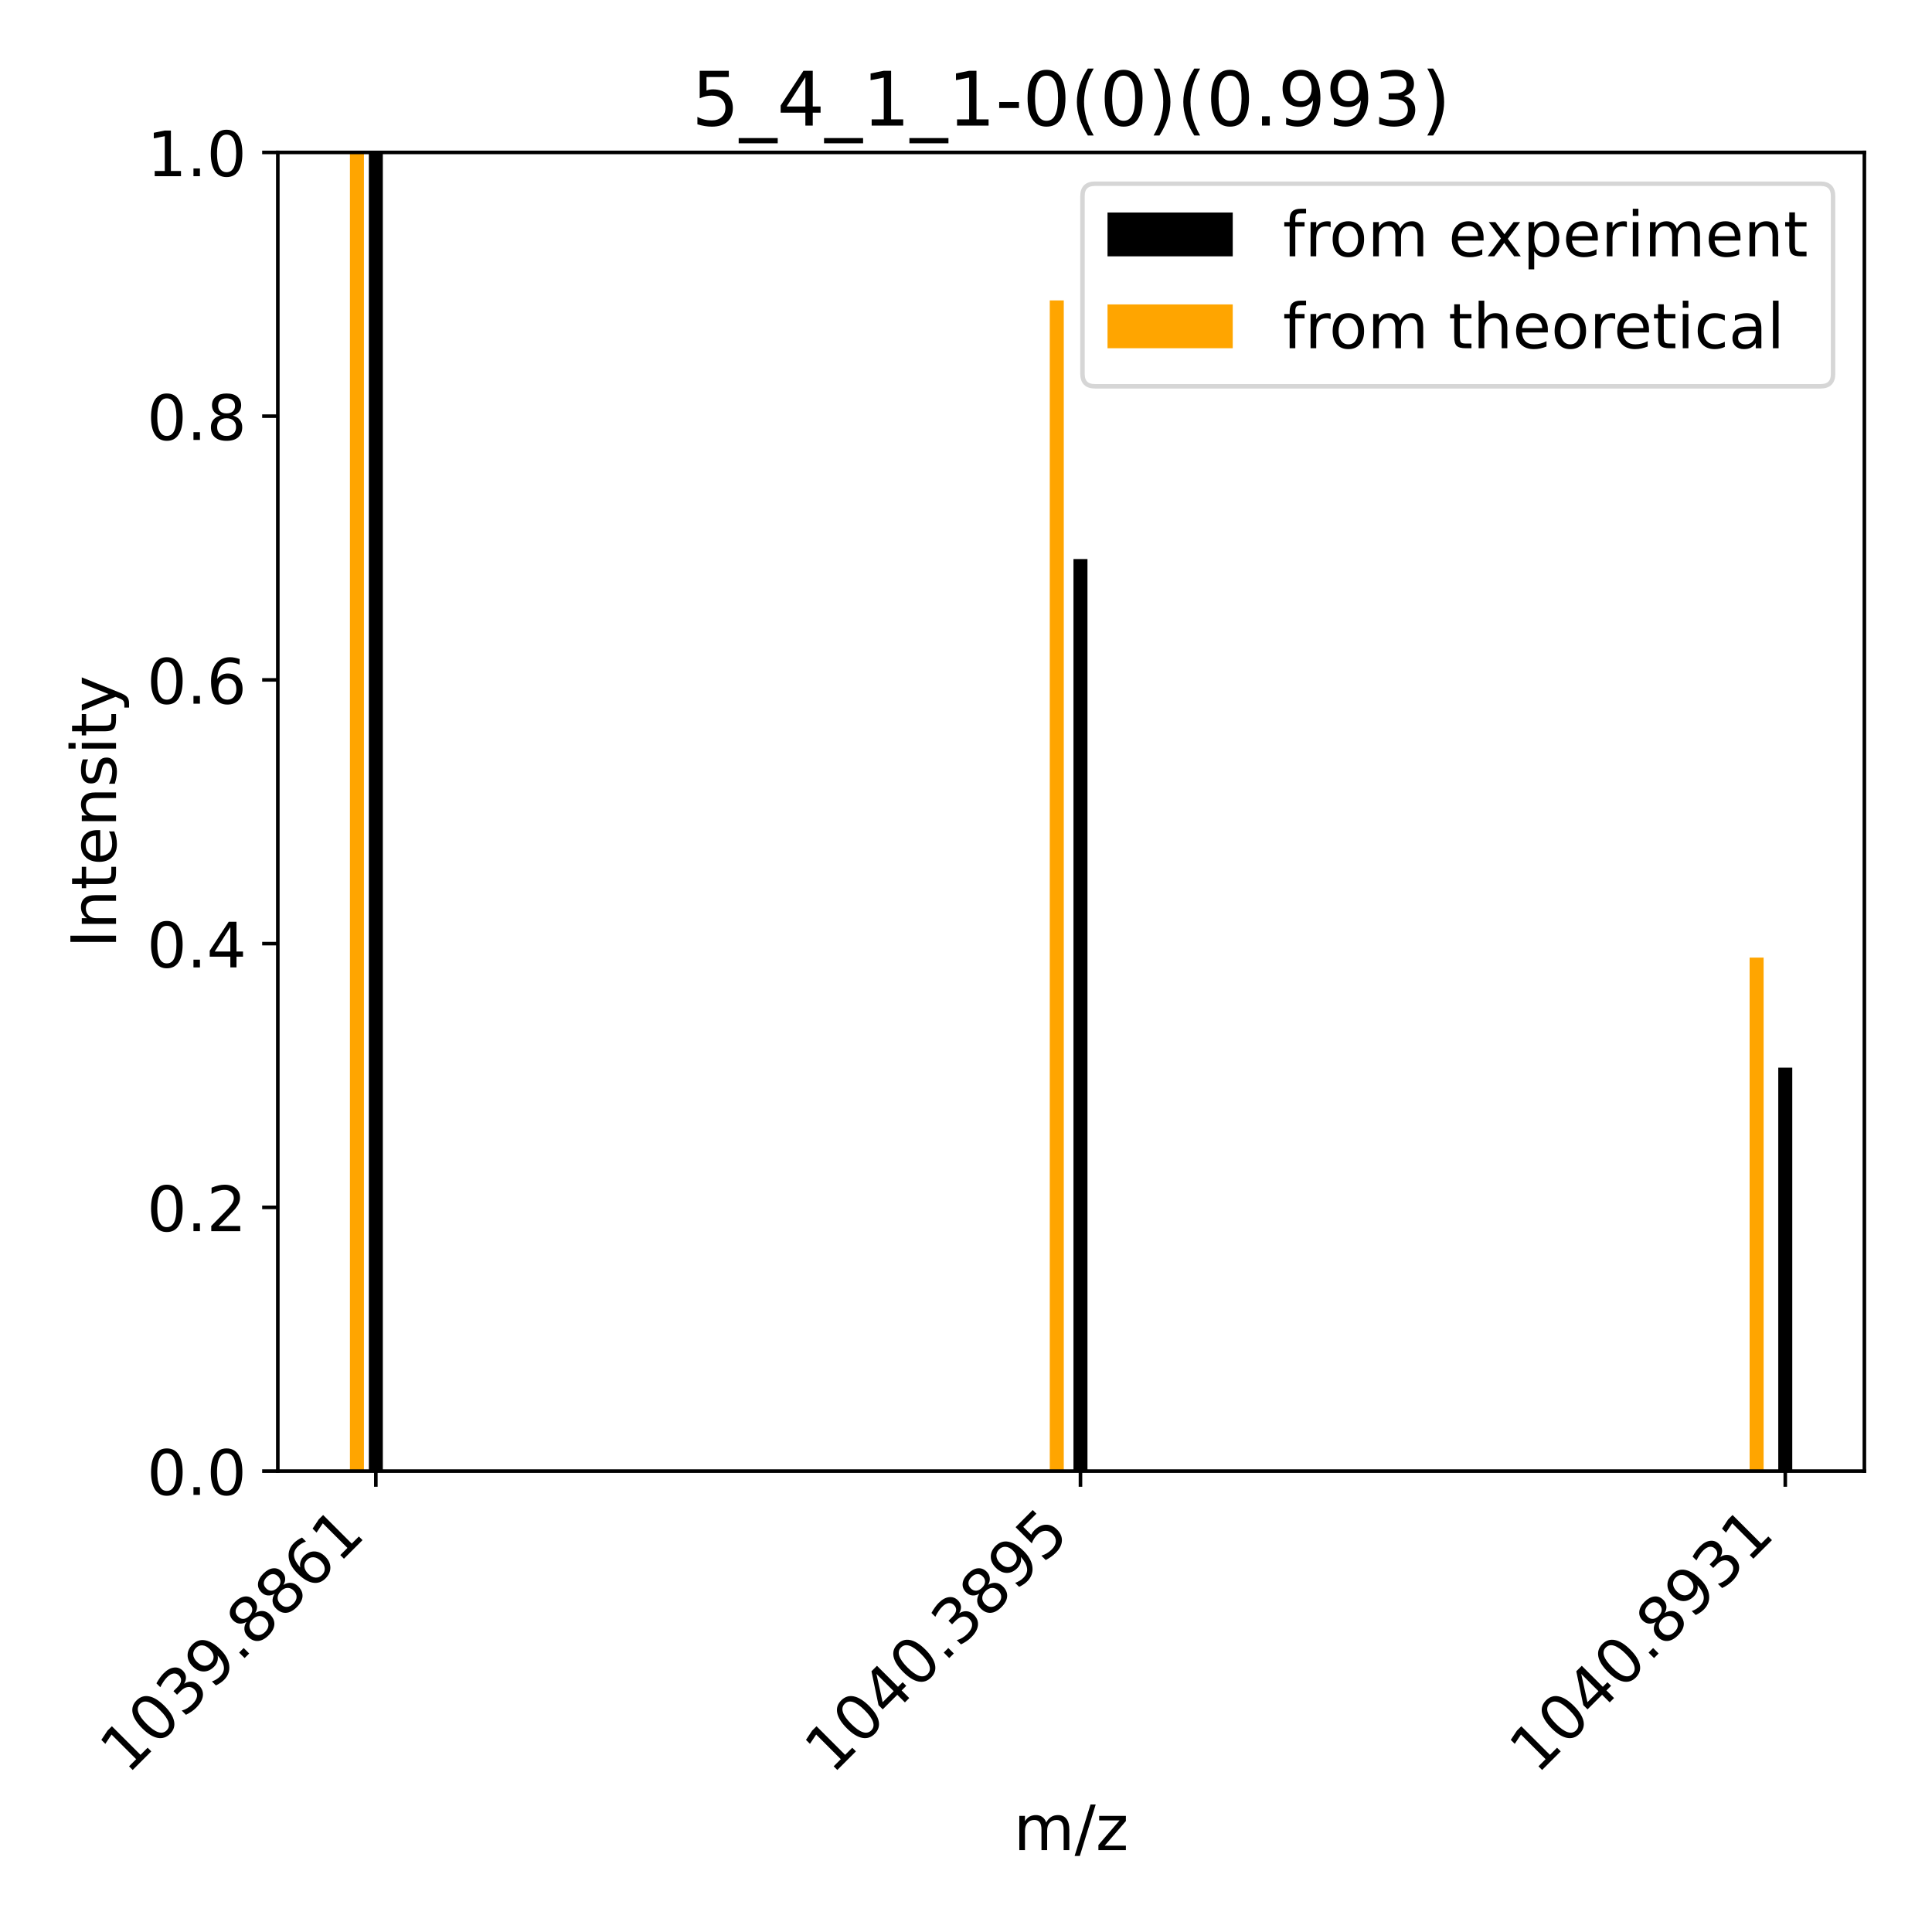
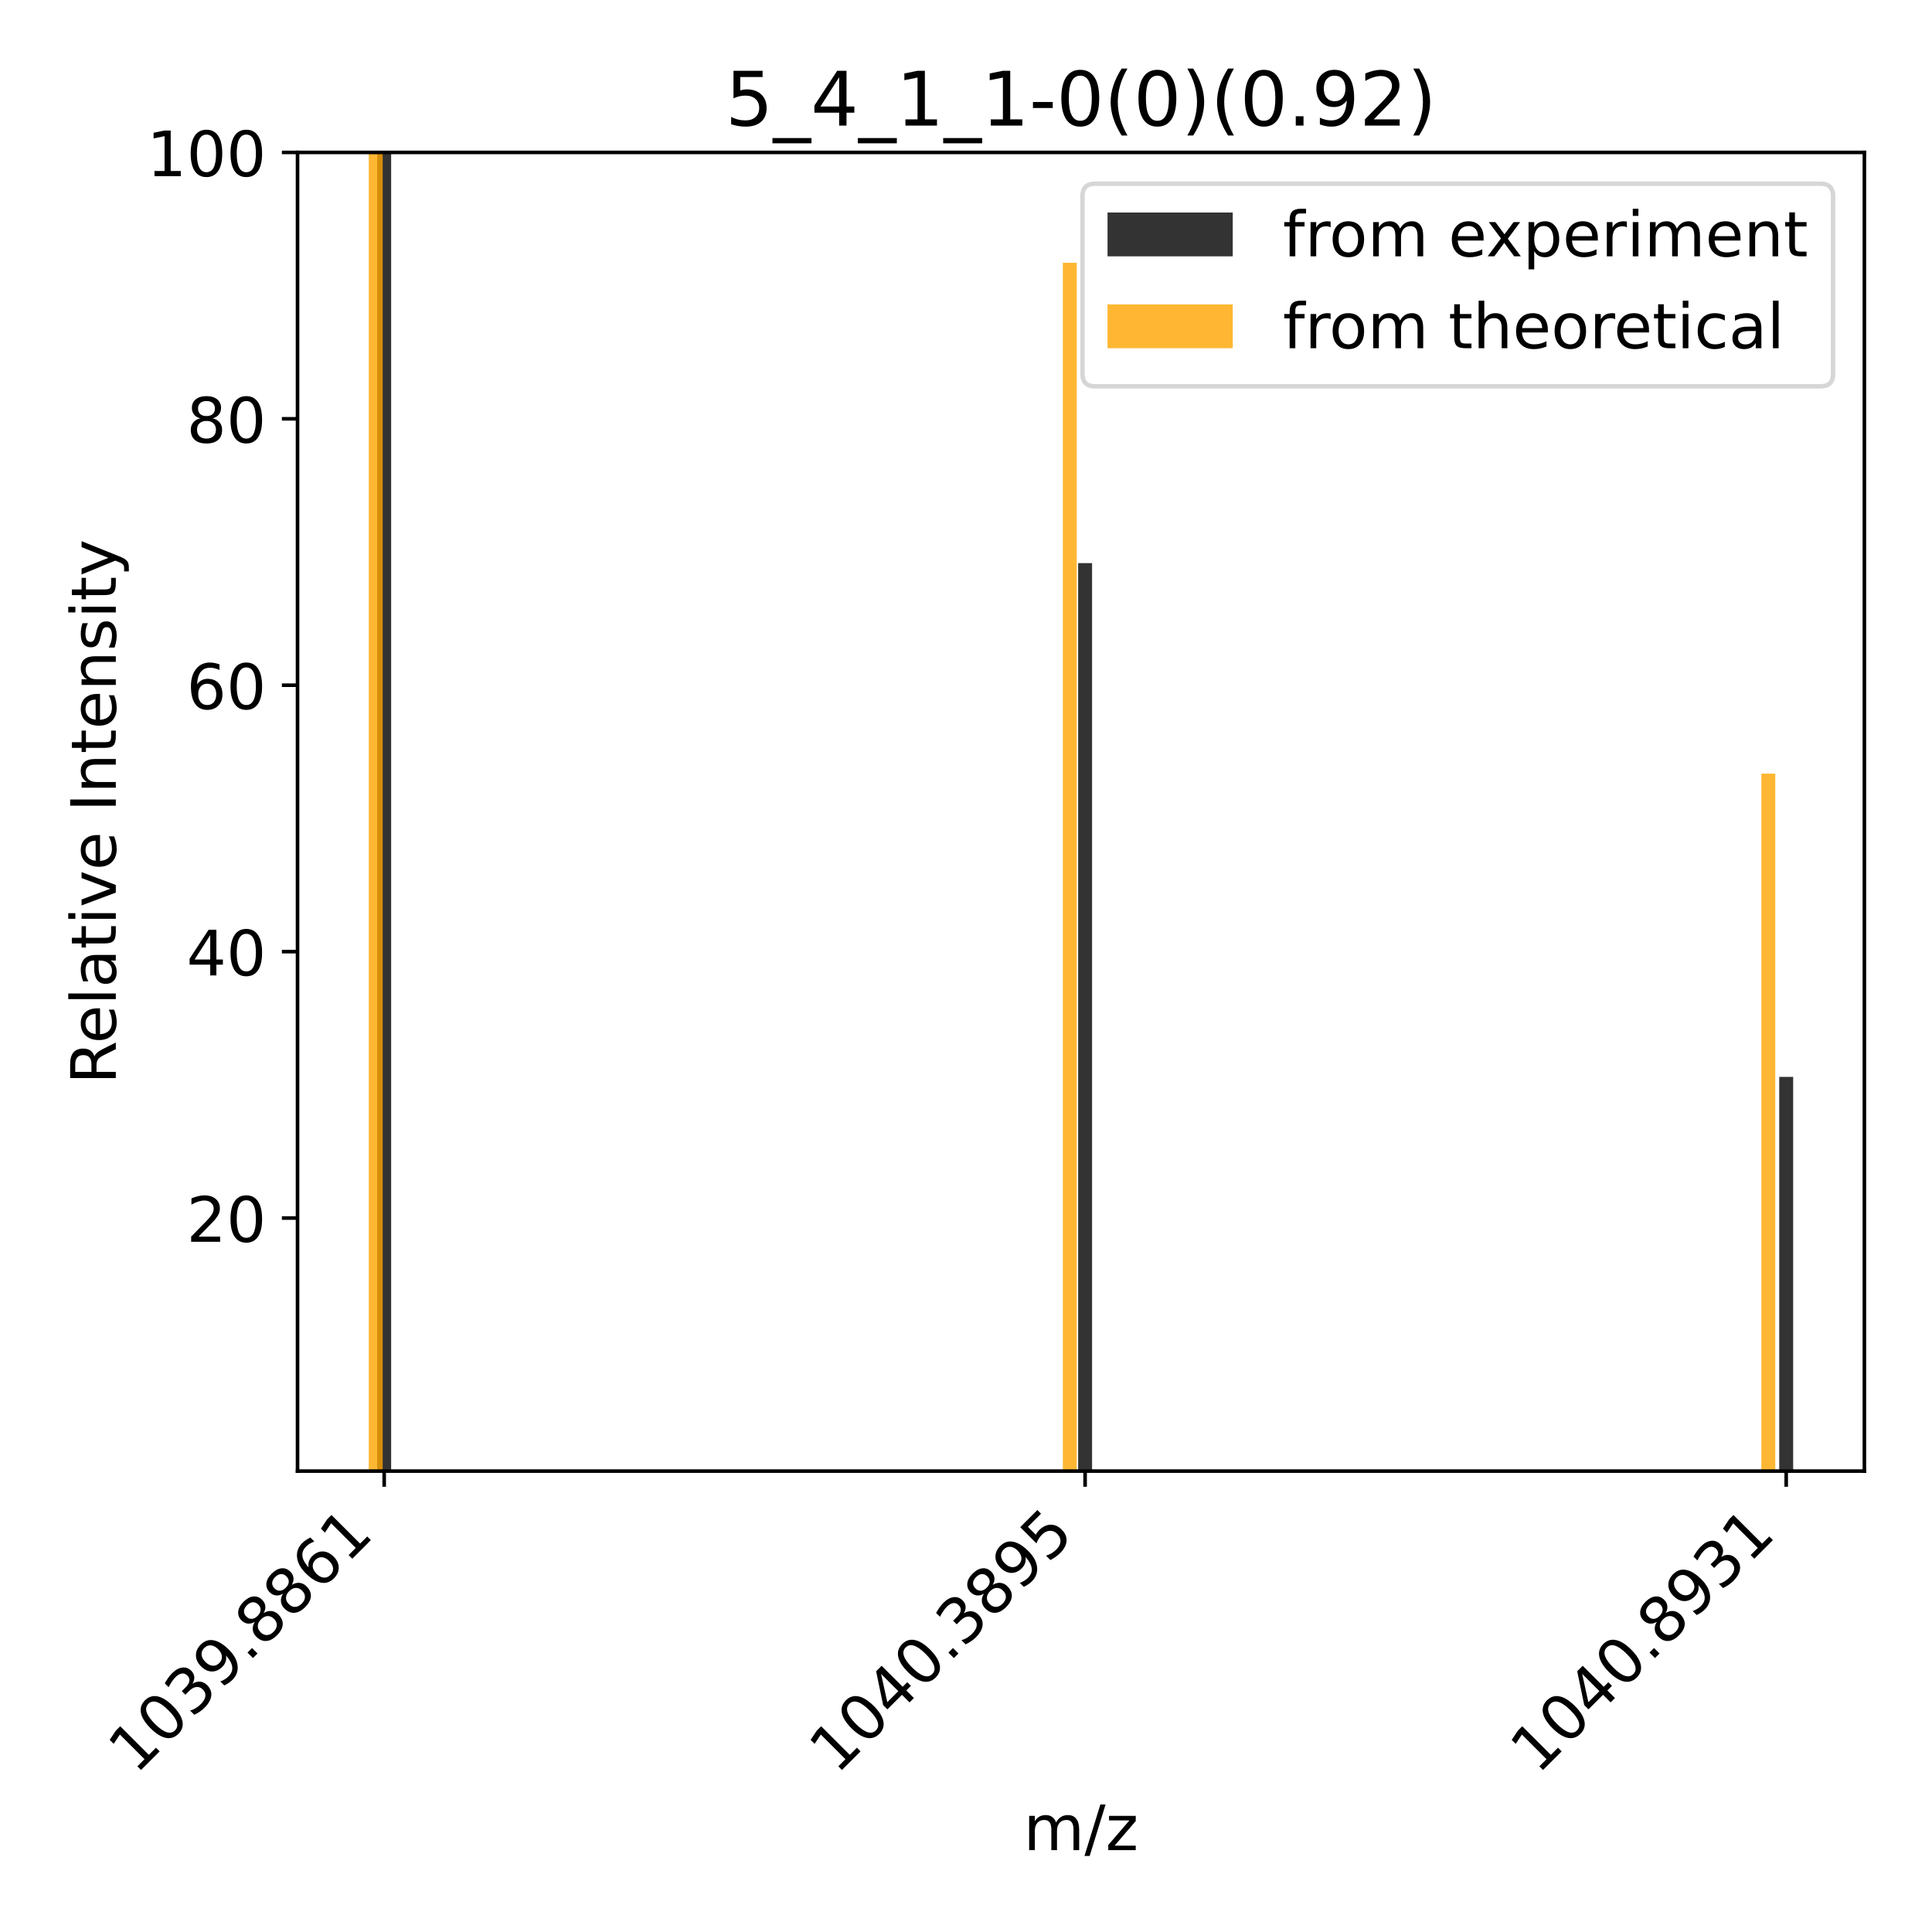
<svg xmlns="http://www.w3.org/2000/svg" xmlns:xlink="http://www.w3.org/1999/xlink" width="432pt" height="432pt" viewBox="0 0 432 432" version="1.1">
  <defs>
    <style type="text/css">*{stroke-linejoin: round; stroke-linecap: butt}</style>
  </defs>
  <g id="figure_1">
    <g id="patch_1">
      <path d="M 0 432  L 432 432  L 432 0  L 0 0  z " style="fill: #ffffff" />
    </g>
    <g id="axes_1">
      <g id="patch_2">
-         <path d="M 62.12 328.942  L 416.88 328.942  L 416.88 34.08  L 62.12 34.08  z " style="fill: #ffffff" />
+         <path d="M 66.53 328.942  L 416.88 328.942  L 416.88 34.08  L 66.53 34.08  z " style="fill: #ffffff" />
      </g>
      <g id="patch_3">
-         <path d="M 82.473 328.942  L 85.603 328.942  L 85.603 34.08  L 82.473 34.08  z " clip-path="url(#p818f9190fb)" />
+         <path d="M 84.349 331.921  L 87.462 331.921  L 87.462 34.08  L 84.349 34.08  z " clip-path="url(#p8b4044018a)" style="opacity: 0.8" />
      </g>
      <g id="patch_4">
-         <path d="M 240.03 328.942  L 243.16 328.942  L 243.16 124.998  L 240.03 124.998  z " clip-path="url(#p818f9190fb)" />
+         <path d="M 241.076 331.921  L 244.19 331.921  L 244.19 125.916  L 241.076 125.916  z " clip-path="url(#p8b4044018a)" style="opacity: 0.8" />
      </g>
      <g id="patch_5">
-         <path d="M 397.625 328.942  L 400.755 328.942  L 400.755 238.73  L 397.625 238.73  z " clip-path="url(#p818f9190fb)" />
+         <path d="M 397.842 331.921  L 400.955 331.921  L 400.955 240.797  L 397.842 240.797  z " clip-path="url(#p8b4044018a)" style="opacity: 0.8" />
      </g>
      <g id="patch_6">
-         <path d="M 78.245 328.942  L 81.375 328.942  L 81.375 34.08  L 78.245 34.08  z " clip-path="url(#p818f9190fb)" style="fill: #ffa500" />
+         <path d="M 82.455 331.921  L 85.568 331.921  L 85.568 34.08  L 82.455 34.08  z " clip-path="url(#p8b4044018a)" style="fill: #ffa500; opacity: 0.8" />
      </g>
      <g id="patch_7">
-         <path d="M 234.732 328.942  L 237.862 328.942  L 237.862 67.179  L 234.732 67.179  z " clip-path="url(#p818f9190fb)" style="fill: #ffa500" />
+         <path d="M 237.657 331.921  L 240.77 331.921  L 240.77 58.759  L 237.657 58.759  z " clip-path="url(#p8b4044018a)" style="fill: #ffa500; opacity: 0.8" />
      </g>
      <g id="patch_8">
-         <path d="M 391.219 328.942  L 394.349 328.942  L 394.349 214.125  L 391.219 214.125  z " clip-path="url(#p818f9190fb)" style="fill: #ffa500" />
+         <path d="M 393.842 331.921  L 396.956 331.921  L 396.956 172.993  L 393.842 172.993  z " clip-path="url(#p8b4044018a)" style="fill: #ffa500; opacity: 0.8" />
      </g>
      <g id="matplotlib.axis_1">
        <g id="xtick_1">
          <g id="line2d_1">
            <defs>
-               <path id="mb463fb2601" d="M 0 0  L 0 3.5  " style="stroke: #000000; stroke-width: 0.8" />
-             </defs>
-             <g>
-               <use xlink:href="#mb463fb2601" x="84.038" y="328.942" style="stroke: #000000; stroke-width: 0.8" />
+               <path id="m20789297e6" d="M 0 0  L 0 3.5  " style="stroke: #000000; stroke-width: 0.8" />
+             </defs>
+             <g>
+               <use xlink:href="#m20789297e6" x="85.906" y="328.942" style="stroke: #000000; stroke-width: 0.8" />
            </g>
          </g>
          <g id="text_1">
-             <g transform="translate(28.4447 396.9989) rotate(-45) scale(0.14 -0.14)">
+             <g transform="translate(30.31214 396.9989) rotate(-45) scale(0.14 -0.14)">
              <defs>
                <path id="DejaVuSans-31" d="M 794 531  L 1825 531  L 1825 4091  L 703 3866  L 703 4441  L 1819 4666  L 2450 4666  L 2450 531  L 3481 531  L 3481 0  L 794 0  L 794 531  z " transform="scale(0.015625)" />
                <path id="DejaVuSans-30" d="M 2034 4250  Q 1547 4250 1301 3770  Q 1056 3291 1056 2328  Q 1056 1369 1301 889  Q 1547 409 2034 409  Q 2525 409 2770 889  Q 3016 1369 3016 2328  Q 3016 3291 2770 3770  Q 2525 4250 2034 4250  z M 2034 4750  Q 2819 4750 3233 4129  Q 3647 3509 3647 2328  Q 3647 1150 3233 529  Q 2819 -91 2034 -91  Q 1250 -91 836 529  Q 422 1150 422 2328  Q 422 3509 836 4129  Q 1250 4750 2034 4750  z " transform="scale(0.015625)" />
                <path id="DejaVuSans-33" d="M 2597 2516  Q 3050 2419 3304 2112  Q 3559 1806 3559 1356  Q 3559 666 3084 287  Q 2609 -91 1734 -91  Q 1441 -91 1130 -33  Q 819 25 488 141  L 488 750  Q 750 597 1062 519  Q 1375 441 1716 441  Q 2309 441 2620 675  Q 2931 909 2931 1356  Q 2931 1769 2642 2001  Q 2353 2234 1838 2234  L 1294 2234  L 1294 2753  L 1863 2753  Q 2328 2753 2575 2939  Q 2822 3125 2822 3475  Q 2822 3834 2567 4026  Q 2313 4219 1838 4219  Q 1578 4219 1281 4162  Q 984 4106 628 3988  L 628 4550  Q 988 4650 1302 4700  Q 1616 4750 1894 4750  Q 2613 4750 3031 4423  Q 3450 4097 3450 3541  Q 3450 3153 3228 2886  Q 3006 2619 2597 2516  z " transform="scale(0.015625)" />
                <path id="DejaVuSans-39" d="M 703 97  L 703 672  Q 941 559 1184 500  Q 1428 441 1663 441  Q 2288 441 2617 861  Q 2947 1281 2994 2138  Q 2813 1869 2534 1725  Q 2256 1581 1919 1581  Q 1219 1581 811 2004  Q 403 2428 403 3163  Q 403 3881 828 4315  Q 1253 4750 1959 4750  Q 2769 4750 3195 4129  Q 3622 3509 3622 2328  Q 3622 1225 3098 567  Q 2575 -91 1691 -91  Q 1453 -91 1209 -44  Q 966 3 703 97  z M 1959 2075  Q 2384 2075 2632 2365  Q 2881 2656 2881 3163  Q 2881 3666 2632 3958  Q 2384 4250 1959 4250  Q 1534 4250 1286 3958  Q 1038 3666 1038 3163  Q 1038 2656 1286 2365  Q 1534 2075 1959 2075  z " transform="scale(0.015625)" />
                <path id="DejaVuSans-2e" d="M 684 794  L 1344 794  L 1344 0  L 684 0  L 684 794  z " transform="scale(0.015625)" />
                <path id="DejaVuSans-38" d="M 2034 2216  Q 1584 2216 1326 1975  Q 1069 1734 1069 1313  Q 1069 891 1326 650  Q 1584 409 2034 409  Q 2484 409 2743 651  Q 3003 894 3003 1313  Q 3003 1734 2745 1975  Q 2488 2216 2034 2216  z M 1403 2484  Q 997 2584 770 2862  Q 544 3141 544 3541  Q 544 4100 942 4425  Q 1341 4750 2034 4750  Q 2731 4750 3128 4425  Q 3525 4100 3525 3541  Q 3525 3141 3298 2862  Q 3072 2584 2669 2484  Q 3125 2378 3379 2068  Q 3634 1759 3634 1313  Q 3634 634 3220 271  Q 2806 -91 2034 -91  Q 1263 -91 848 271  Q 434 634 434 1313  Q 434 1759 690 2068  Q 947 2378 1403 2484  z M 1172 3481  Q 1172 3119 1398 2916  Q 1625 2713 2034 2713  Q 2441 2713 2670 2916  Q 2900 3119 2900 3481  Q 2900 3844 2670 4047  Q 2441 4250 2034 4250  Q 1625 4250 1398 4047  Q 1172 3844 1172 3481  z " transform="scale(0.015625)" />
                <path id="DejaVuSans-36" d="M 2113 2584  Q 1688 2584 1439 2293  Q 1191 2003 1191 1497  Q 1191 994 1439 701  Q 1688 409 2113 409  Q 2538 409 2786 701  Q 3034 994 3034 1497  Q 3034 2003 2786 2293  Q 2538 2584 2113 2584  z M 3366 4563  L 3366 3988  Q 3128 4100 2886 4159  Q 2644 4219 2406 4219  Q 1781 4219 1451 3797  Q 1122 3375 1075 2522  Q 1259 2794 1537 2939  Q 1816 3084 2150 3084  Q 2853 3084 3261 2657  Q 3669 2231 3669 1497  Q 3669 778 3244 343  Q 2819 -91 2113 -91  Q 1303 -91 875 529  Q 447 1150 447 2328  Q 447 3434 972 4092  Q 1497 4750 2381 4750  Q 2619 4750 2861 4703  Q 3103 4656 3366 4563  z " transform="scale(0.015625)" />
              </defs>
              <use xlink:href="#DejaVuSans-31" />
              <use xlink:href="#DejaVuSans-30" x="63.623" />
              <use xlink:href="#DejaVuSans-33" x="127.246" />
              <use xlink:href="#DejaVuSans-39" x="190.869" />
              <use xlink:href="#DejaVuSans-2e" x="254.492" />
              <use xlink:href="#DejaVuSans-38" x="286.279" />
              <use xlink:href="#DejaVuSans-38" x="349.902" />
              <use xlink:href="#DejaVuSans-36" x="413.525" />
              <use xlink:href="#DejaVuSans-31" x="477.148" />
            </g>
          </g>
        </g>
        <g id="xtick_2">
          <g id="line2d_2">
            <g>
-               <use xlink:href="#mb463fb2601" x="241.595" y="328.942" style="stroke: #000000; stroke-width: 0.8" />
+               <use xlink:href="#m20789297e6" x="242.633" y="328.942" style="stroke: #000000; stroke-width: 0.8" />
            </g>
          </g>
          <g id="text_2">
-             <g transform="translate(186.0014 396.9989) rotate(-45) scale(0.14 -0.14)">
+             <g transform="translate(187.0396 396.9989) rotate(-45) scale(0.14 -0.14)">
              <defs>
                <path id="DejaVuSans-34" d="M 2419 4116  L 825 1625  L 2419 1625  L 2419 4116  z M 2253 4666  L 3047 4666  L 3047 1625  L 3713 1625  L 3713 1100  L 3047 1100  L 3047 0  L 2419 0  L 2419 1100  L 313 1100  L 313 1709  L 2253 4666  z " transform="scale(0.015625)" />
                <path id="DejaVuSans-35" d="M 691 4666  L 3169 4666  L 3169 4134  L 1269 4134  L 1269 2991  Q 1406 3038 1543 3061  Q 1681 3084 1819 3084  Q 2600 3084 3056 2656  Q 3513 2228 3513 1497  Q 3513 744 3044 326  Q 2575 -91 1722 -91  Q 1428 -91 1123 -41  Q 819 9 494 109  L 494 744  Q 775 591 1075 516  Q 1375 441 1709 441  Q 2250 441 2565 725  Q 2881 1009 2881 1497  Q 2881 1984 2565 2268  Q 2250 2553 1709 2553  Q 1456 2553 1204 2497  Q 953 2441 691 2322  L 691 4666  z " transform="scale(0.015625)" />
              </defs>
              <use xlink:href="#DejaVuSans-31" />
              <use xlink:href="#DejaVuSans-30" x="63.623" />
              <use xlink:href="#DejaVuSans-34" x="127.246" />
              <use xlink:href="#DejaVuSans-30" x="190.869" />
              <use xlink:href="#DejaVuSans-2e" x="254.492" />
              <use xlink:href="#DejaVuSans-33" x="286.279" />
              <use xlink:href="#DejaVuSans-38" x="349.902" />
              <use xlink:href="#DejaVuSans-39" x="413.525" />
              <use xlink:href="#DejaVuSans-35" x="477.148" />
            </g>
          </g>
        </g>
        <g id="xtick_3">
          <g id="line2d_3">
            <g>
-               <use xlink:href="#mb463fb2601" x="399.19" y="328.942" style="stroke: #000000; stroke-width: 0.8" />
+               <use xlink:href="#m20789297e6" x="399.398" y="328.942" style="stroke: #000000; stroke-width: 0.8" />
            </g>
          </g>
          <g id="text_3">
-             <g transform="translate(343.5963 396.9989) rotate(-45) scale(0.14 -0.14)">
+             <g transform="translate(343.805 396.9989) rotate(-45) scale(0.14 -0.14)">
              <use xlink:href="#DejaVuSans-31" />
              <use xlink:href="#DejaVuSans-30" x="63.623" />
              <use xlink:href="#DejaVuSans-34" x="127.246" />
              <use xlink:href="#DejaVuSans-30" x="190.869" />
              <use xlink:href="#DejaVuSans-2e" x="254.492" />
              <use xlink:href="#DejaVuSans-38" x="286.279" />
              <use xlink:href="#DejaVuSans-39" x="349.902" />
              <use xlink:href="#DejaVuSans-33" x="413.525" />
              <use xlink:href="#DejaVuSans-31" x="477.148" />
            </g>
          </g>
        </g>
        <g id="text_4">
-           <g transform="translate(226.6495 413.6955) scale(0.14 -0.14)">
+           <g transform="translate(228.8545 413.6955) scale(0.14 -0.14)">
            <defs>
              <path id="DejaVuSans-6d" d="M 3328 2828  Q 3544 3216 3844 3400  Q 4144 3584 4550 3584  Q 5097 3584 5394 3201  Q 5691 2819 5691 2113  L 5691 0  L 5113 0  L 5113 2094  Q 5113 2597 4934 2840  Q 4756 3084 4391 3084  Q 3944 3084 3684 2787  Q 3425 2491 3425 1978  L 3425 0  L 2847 0  L 2847 2094  Q 2847 2600 2669 2842  Q 2491 3084 2119 3084  Q 1678 3084 1418 2786  Q 1159 2488 1159 1978  L 1159 0  L 581 0  L 581 3500  L 1159 3500  L 1159 2956  Q 1356 3278 1631 3431  Q 1906 3584 2284 3584  Q 2666 3584 2933 3390  Q 3200 3197 3328 2828  z " transform="scale(0.015625)" />
              <path id="DejaVuSans-2f" d="M 1625 4666  L 2156 4666  L 531 -594  L 0 -594  L 1625 4666  z " transform="scale(0.015625)" />
              <path id="DejaVuSans-7a" d="M 353 3500  L 3084 3500  L 3084 2975  L 922 459  L 3084 459  L 3084 0  L 275 0  L 275 525  L 2438 3041  L 353 3041  L 353 3500  z " transform="scale(0.015625)" />
            </defs>
            <use xlink:href="#DejaVuSans-6d" />
            <use xlink:href="#DejaVuSans-2f" x="97.412" />
            <use xlink:href="#DejaVuSans-7a" x="131.104" />
          </g>
        </g>
      </g>
      <g id="matplotlib.axis_2">
        <g id="ytick_1">
          <g id="line2d_4">
            <defs>
-               <path id="me445be509b" d="M 0 0  L -3.5 0  " style="stroke: #000000; stroke-width: 0.8" />
-             </defs>
-             <g>
-               <use xlink:href="#me445be509b" x="62.12" y="328.942" style="stroke: #000000; stroke-width: 0.8" />
+               <path id="m9d04f7802a" d="M 0 0  L -3.5 0  " style="stroke: #000000; stroke-width: 0.8" />
+             </defs>
+             <g>
+               <use xlink:href="#m9d04f7802a" x="66.53" y="272.353" style="stroke: #000000; stroke-width: 0.8" />
            </g>
          </g>
          <g id="text_5">
-             <g transform="translate(32.85563 334.2611) scale(0.14 -0.14)">
-               <use xlink:href="#DejaVuSans-30" />
-               <use xlink:href="#DejaVuSans-2e" x="63.623" />
-               <use xlink:href="#DejaVuSans-30" x="95.41" />
-             </g>
-           </g>
-         </g>
-         <g id="ytick_2">
-           <g id="line2d_5">
-             <g>
-               <use xlink:href="#me445be509b" x="62.12" y="269.97" style="stroke: #000000; stroke-width: 0.8" />
-             </g>
-           </g>
-           <g id="text_6">
-             <g transform="translate(32.85563 275.2887) scale(0.14 -0.14)">
+             <g transform="translate(41.715 277.6714) scale(0.14 -0.14)">
              <defs>
                <path id="DejaVuSans-32" d="M 1228 531  L 3431 531  L 3431 0  L 469 0  L 469 531  Q 828 903 1448 1529  Q 2069 2156 2228 2338  Q 2531 2678 2651 2914  Q 2772 3150 2772 3378  Q 2772 3750 2511 3984  Q 2250 4219 1831 4219  Q 1534 4219 1204 4116  Q 875 4013 500 3803  L 500 4441  Q 881 4594 1212 4672  Q 1544 4750 1819 4750  Q 2544 4750 2975 4387  Q 3406 4025 3406 3419  Q 3406 3131 3298 2873  Q 3191 2616 2906 2266  Q 2828 2175 2409 1742  Q 1991 1309 1228 531  z " transform="scale(0.015625)" />
              </defs>
-               <use xlink:href="#DejaVuSans-30" />
-               <use xlink:href="#DejaVuSans-2e" x="63.623" />
-               <use xlink:href="#DejaVuSans-32" x="95.41" />
+               <use xlink:href="#DejaVuSans-32" />
+               <use xlink:href="#DejaVuSans-30" x="63.623" />
+             </g>
+           </g>
+         </g>
+         <g id="ytick_2">
+           <g id="line2d_5">
+             <g>
+               <use xlink:href="#m9d04f7802a" x="66.53" y="212.784" style="stroke: #000000; stroke-width: 0.8" />
+             </g>
+           </g>
+           <g id="text_6">
+             <g transform="translate(41.715 218.1033) scale(0.14 -0.14)">
+               <use xlink:href="#DejaVuSans-34" />
+               <use xlink:href="#DejaVuSans-30" x="63.623" />
            </g>
          </g>
        </g>
        <g id="ytick_3">
          <g id="line2d_6">
            <g>
-               <use xlink:href="#me445be509b" x="62.12" y="210.997" style="stroke: #000000; stroke-width: 0.8" />
+               <use xlink:href="#m9d04f7802a" x="66.53" y="153.216" style="stroke: #000000; stroke-width: 0.8" />
            </g>
          </g>
          <g id="text_7">
-             <g transform="translate(32.85563 216.3162) scale(0.14 -0.14)">
-               <use xlink:href="#DejaVuSans-30" />
-               <use xlink:href="#DejaVuSans-2e" x="63.623" />
-               <use xlink:href="#DejaVuSans-34" x="95.41" />
+             <g transform="translate(41.715 158.5352) scale(0.14 -0.14)">
+               <use xlink:href="#DejaVuSans-36" />
+               <use xlink:href="#DejaVuSans-30" x="63.623" />
            </g>
          </g>
        </g>
        <g id="ytick_4">
          <g id="line2d_7">
            <g>
-               <use xlink:href="#me445be509b" x="62.12" y="152.025" style="stroke: #000000; stroke-width: 0.8" />
+               <use xlink:href="#m9d04f7802a" x="66.53" y="93.648" style="stroke: #000000; stroke-width: 0.8" />
            </g>
          </g>
          <g id="text_8">
-             <g transform="translate(32.85563 157.3438) scale(0.14 -0.14)">
-               <use xlink:href="#DejaVuSans-30" />
-               <use xlink:href="#DejaVuSans-2e" x="63.623" />
-               <use xlink:href="#DejaVuSans-36" x="95.41" />
+             <g transform="translate(41.715 98.96703) scale(0.14 -0.14)">
+               <use xlink:href="#DejaVuSans-38" />
+               <use xlink:href="#DejaVuSans-30" x="63.623" />
            </g>
          </g>
        </g>
        <g id="ytick_5">
          <g id="line2d_8">
            <g>
-               <use xlink:href="#me445be509b" x="62.12" y="93.052" style="stroke: #000000; stroke-width: 0.8" />
+               <use xlink:href="#m9d04f7802a" x="66.53" y="34.08" style="stroke: #000000; stroke-width: 0.8" />
            </g>
          </g>
          <g id="text_9">
-             <g transform="translate(32.85563 98.37135) scale(0.14 -0.14)">
-               <use xlink:href="#DejaVuSans-30" />
-               <use xlink:href="#DejaVuSans-2e" x="63.623" />
-               <use xlink:href="#DejaVuSans-38" x="95.41" />
-             </g>
-           </g>
-         </g>
-         <g id="ytick_6">
-           <g id="line2d_9">
-             <g>
-               <use xlink:href="#me445be509b" x="62.12" y="34.08" style="stroke: #000000; stroke-width: 0.8" />
-             </g>
-           </g>
-           <g id="text_10">
-             <g transform="translate(32.85563 39.39891) scale(0.14 -0.14)">
+             <g transform="translate(32.8075 39.39891) scale(0.14 -0.14)">
              <use xlink:href="#DejaVuSans-31" />
-               <use xlink:href="#DejaVuSans-2e" x="63.623" />
-               <use xlink:href="#DejaVuSans-30" x="95.41" />
-             </g>
-           </g>
-         </g>
-         <g id="text_11">
-           <g transform="translate(25.94406 211.9786) rotate(-90) scale(0.14 -0.14)">
-             <defs>
+               <use xlink:href="#DejaVuSans-30" x="63.623" />
+               <use xlink:href="#DejaVuSans-30" x="127.246" />
+             </g>
+           </g>
+         </g>
+         <g id="text_10">
+           <g transform="translate(25.89594 242.433) rotate(-90) scale(0.14 -0.14)">
+             <defs>
+               <path id="DejaVuSans-52" d="M 2841 2188  Q 3044 2119 3236 1894  Q 3428 1669 3622 1275  L 4263 0  L 3584 0  L 2988 1197  Q 2756 1666 2539 1819  Q 2322 1972 1947 1972  L 1259 1972  L 1259 0  L 628 0  L 628 4666  L 2053 4666  Q 2853 4666 3247 4331  Q 3641 3997 3641 3322  Q 3641 2881 3436 2590  Q 3231 2300 2841 2188  z M 1259 4147  L 1259 2491  L 2053 2491  Q 2509 2491 2742 2702  Q 2975 2913 2975 3322  Q 2975 3731 2742 3939  Q 2509 4147 2053 4147  L 1259 4147  z " transform="scale(0.015625)" />
+               <path id="DejaVuSans-65" d="M 3597 1894  L 3597 1613  L 953 1613  Q 991 1019 1311 708  Q 1631 397 2203 397  Q 2534 397 2845 478  Q 3156 559 3463 722  L 3463 178  Q 3153 47 2828 -22  Q 2503 -91 2169 -91  Q 1331 -91 842 396  Q 353 884 353 1716  Q 353 2575 817 3079  Q 1281 3584 2069 3584  Q 2775 3584 3186 3129  Q 3597 2675 3597 1894  z M 3022 2063  Q 3016 2534 2758 2815  Q 2500 3097 2075 3097  Q 1594 3097 1305 2825  Q 1016 2553 972 2059  L 3022 2063  z " transform="scale(0.015625)" />
+               <path id="DejaVuSans-6c" d="M 603 4863  L 1178 4863  L 1178 0  L 603 0  L 603 4863  z " transform="scale(0.015625)" />
+               <path id="DejaVuSans-61" d="M 2194 1759  Q 1497 1759 1228 1600  Q 959 1441 959 1056  Q 959 750 1161 570  Q 1363 391 1709 391  Q 2188 391 2477 730  Q 2766 1069 2766 1631  L 2766 1759  L 2194 1759  z M 3341 1997  L 3341 0  L 2766 0  L 2766 531  Q 2569 213 2275 61  Q 1981 -91 1556 -91  Q 1019 -91 701 211  Q 384 513 384 1019  Q 384 1609 779 1909  Q 1175 2209 1959 2209  L 2766 2209  L 2766 2266  Q 2766 2663 2505 2880  Q 2244 3097 1772 3097  Q 1472 3097 1187 3025  Q 903 2953 641 2809  L 641 3341  Q 956 3463 1253 3523  Q 1550 3584 1831 3584  Q 2591 3584 2966 3190  Q 3341 2797 3341 1997  z " transform="scale(0.015625)" />
+               <path id="DejaVuSans-74" d="M 1172 4494  L 1172 3500  L 2356 3500  L 2356 3053  L 1172 3053  L 1172 1153  Q 1172 725 1289 603  Q 1406 481 1766 481  L 2356 481  L 2356 0  L 1766 0  Q 1100 0 847 248  Q 594 497 594 1153  L 594 3053  L 172 3053  L 172 3500  L 594 3500  L 594 4494  L 1172 4494  z " transform="scale(0.015625)" />
+               <path id="DejaVuSans-69" d="M 603 3500  L 1178 3500  L 1178 0  L 603 0  L 603 3500  z M 603 4863  L 1178 4863  L 1178 4134  L 603 4134  L 603 4863  z " transform="scale(0.015625)" />
+               <path id="DejaVuSans-76" d="M 191 3500  L 800 3500  L 1894 563  L 2988 3500  L 3597 3500  L 2284 0  L 1503 0  L 191 3500  z " transform="scale(0.015625)" />
+               <path id="DejaVuSans-20" transform="scale(0.015625)" />
              <path id="DejaVuSans-49" d="M 628 4666  L 1259 4666  L 1259 0  L 628 0  L 628 4666  z " transform="scale(0.015625)" />
              <path id="DejaVuSans-6e" d="M 3513 2113  L 3513 0  L 2938 0  L 2938 2094  Q 2938 2591 2744 2837  Q 2550 3084 2163 3084  Q 1697 3084 1428 2787  Q 1159 2491 1159 1978  L 1159 0  L 581 0  L 581 3500  L 1159 3500  L 1159 2956  Q 1366 3272 1645 3428  Q 1925 3584 2291 3584  Q 2894 3584 3203 3211  Q 3513 2838 3513 2113  z " transform="scale(0.015625)" />
-               <path id="DejaVuSans-74" d="M 1172 4494  L 1172 3500  L 2356 3500  L 2356 3053  L 1172 3053  L 1172 1153  Q 1172 725 1289 603  Q 1406 481 1766 481  L 2356 481  L 2356 0  L 1766 0  Q 1100 0 847 248  Q 594 497 594 1153  L 594 3053  L 172 3053  L 172 3500  L 594 3500  L 594 4494  L 1172 4494  z " transform="scale(0.015625)" />
-               <path id="DejaVuSans-65" d="M 3597 1894  L 3597 1613  L 953 1613  Q 991 1019 1311 708  Q 1631 397 2203 397  Q 2534 397 2845 478  Q 3156 559 3463 722  L 3463 178  Q 3153 47 2828 -22  Q 2503 -91 2169 -91  Q 1331 -91 842 396  Q 353 884 353 1716  Q 353 2575 817 3079  Q 1281 3584 2069 3584  Q 2775 3584 3186 3129  Q 3597 2675 3597 1894  z M 3022 2063  Q 3016 2534 2758 2815  Q 2500 3097 2075 3097  Q 1594 3097 1305 2825  Q 1016 2553 972 2059  L 3022 2063  z " transform="scale(0.015625)" />
              <path id="DejaVuSans-73" d="M 2834 3397  L 2834 2853  Q 2591 2978 2328 3040  Q 2066 3103 1784 3103  Q 1356 3103 1142 2972  Q 928 2841 928 2578  Q 928 2378 1081 2264  Q 1234 2150 1697 2047  L 1894 2003  Q 2506 1872 2764 1633  Q 3022 1394 3022 966  Q 3022 478 2636 193  Q 2250 -91 1575 -91  Q 1294 -91 989 -36  Q 684 19 347 128  L 347 722  Q 666 556 975 473  Q 1284 391 1588 391  Q 1994 391 2212 530  Q 2431 669 2431 922  Q 2431 1156 2273 1281  Q 2116 1406 1581 1522  L 1381 1569  Q 847 1681 609 1914  Q 372 2147 372 2553  Q 372 3047 722 3315  Q 1072 3584 1716 3584  Q 2034 3584 2315 3537  Q 2597 3491 2834 3397  z " transform="scale(0.015625)" />
-               <path id="DejaVuSans-69" d="M 603 3500  L 1178 3500  L 1178 0  L 603 0  L 603 3500  z M 603 4863  L 1178 4863  L 1178 4134  L 603 4134  L 603 4863  z " transform="scale(0.015625)" />
              <path id="DejaVuSans-79" d="M 2059 -325  Q 1816 -950 1584 -1140  Q 1353 -1331 966 -1331  L 506 -1331  L 506 -850  L 844 -850  Q 1081 -850 1212 -737  Q 1344 -625 1503 -206  L 1606 56  L 191 3500  L 800 3500  L 1894 763  L 2988 3500  L 3597 3500  L 2059 -325  z " transform="scale(0.015625)" />
            </defs>
-             <use xlink:href="#DejaVuSans-49" />
-             <use xlink:href="#DejaVuSans-6e" x="29.492" />
-             <use xlink:href="#DejaVuSans-74" x="92.871" />
-             <use xlink:href="#DejaVuSans-65" x="132.08" />
-             <use xlink:href="#DejaVuSans-6e" x="193.604" />
-             <use xlink:href="#DejaVuSans-73" x="256.982" />
-             <use xlink:href="#DejaVuSans-69" x="309.082" />
-             <use xlink:href="#DejaVuSans-74" x="336.865" />
-             <use xlink:href="#DejaVuSans-79" x="376.074" />
+             <use xlink:href="#DejaVuSans-52" />
+             <use xlink:href="#DejaVuSans-65" x="64.982" />
+             <use xlink:href="#DejaVuSans-6c" x="126.506" />
+             <use xlink:href="#DejaVuSans-61" x="154.289" />
+             <use xlink:href="#DejaVuSans-74" x="215.568" />
+             <use xlink:href="#DejaVuSans-69" x="254.777" />
+             <use xlink:href="#DejaVuSans-76" x="282.561" />
+             <use xlink:href="#DejaVuSans-65" x="341.74" />
+             <use xlink:href="#DejaVuSans-20" x="403.264" />
+             <use xlink:href="#DejaVuSans-49" x="435.051" />
+             <use xlink:href="#DejaVuSans-6e" x="464.543" />
+             <use xlink:href="#DejaVuSans-74" x="527.922" />
+             <use xlink:href="#DejaVuSans-65" x="567.131" />
+             <use xlink:href="#DejaVuSans-6e" x="628.654" />
+             <use xlink:href="#DejaVuSans-73" x="692.033" />
+             <use xlink:href="#DejaVuSans-69" x="744.133" />
+             <use xlink:href="#DejaVuSans-74" x="771.916" />
+             <use xlink:href="#DejaVuSans-79" x="811.125" />
          </g>
        </g>
      </g>
      <g id="patch_9">
-         <path d="M 62.12 328.942  L 62.12 34.08  " style="fill: none; stroke: #000000; stroke-width: 0.8; stroke-linejoin: miter; stroke-linecap: square" />
+         <path d="M 66.53 328.942  L 66.53 34.08  " style="fill: none; stroke: #000000; stroke-width: 0.8; stroke-linejoin: miter; stroke-linecap: square" />
      </g>
      <g id="patch_10">
        <path d="M 416.88 328.942  L 416.88 34.08  " style="fill: none; stroke: #000000; stroke-width: 0.8; stroke-linejoin: miter; stroke-linecap: square" />
      </g>
      <g id="patch_11">
-         <path d="M 62.12 328.942  L 416.88 328.942  " style="fill: none; stroke: #000000; stroke-width: 0.8; stroke-linejoin: miter; stroke-linecap: square" />
+         <path d="M 66.53 328.942  L 416.88 328.942  " style="fill: none; stroke: #000000; stroke-width: 0.8; stroke-linejoin: miter; stroke-linecap: square" />
      </g>
      <g id="patch_12">
-         <path d="M 62.12 34.08  L 416.88 34.08  " style="fill: none; stroke: #000000; stroke-width: 0.8; stroke-linejoin: miter; stroke-linecap: square" />
-       </g>
-       <g id="text_12">
-         <g transform="translate(154.6456 28.08) scale(0.168 -0.168)">
+         <path d="M 66.53 34.08  L 416.88 34.08  " style="fill: none; stroke: #000000; stroke-width: 0.8; stroke-linejoin: miter; stroke-linecap: square" />
+       </g>
+       <g id="text_11">
+         <g transform="translate(162.1951 28.08) scale(0.168 -0.168)">
          <defs>
            <path id="DejaVuSans-5f" d="M 3263 -1063  L 3263 -1509  L -63 -1509  L -63 -1063  L 3263 -1063  z " transform="scale(0.015625)" />
            <path id="DejaVuSans-2d" d="M 313 2009  L 1997 2009  L 1997 1497  L 313 1497  L 313 2009  z " transform="scale(0.015625)" />
            <path id="DejaVuSans-28" d="M 1984 4856  Q 1566 4138 1362 3434  Q 1159 2731 1159 2009  Q 1159 1288 1364 580  Q 1569 -128 1984 -844  L 1484 -844  Q 1016 -109 783 600  Q 550 1309 550 2009  Q 550 2706 781 3412  Q 1013 4119 1484 4856  L 1984 4856  z " transform="scale(0.015625)" />
            <path id="DejaVuSans-29" d="M 513 4856  L 1013 4856  Q 1481 4119 1714 3412  Q 1947 2706 1947 2009  Q 1947 1309 1714 600  Q 1481 -109 1013 -844  L 513 -844  Q 928 -128 1133 580  Q 1338 1288 1338 2009  Q 1338 2731 1133 3434  Q 928 4138 513 4856  z " transform="scale(0.015625)" />
          </defs>
          <use xlink:href="#DejaVuSans-35" />
          <use xlink:href="#DejaVuSans-5f" x="63.623" />
          <use xlink:href="#DejaVuSans-34" x="113.623" />
          <use xlink:href="#DejaVuSans-5f" x="177.246" />
          <use xlink:href="#DejaVuSans-31" x="227.246" />
          <use xlink:href="#DejaVuSans-5f" x="290.869" />
          <use xlink:href="#DejaVuSans-31" x="340.869" />
          <use xlink:href="#DejaVuSans-2d" x="404.492" />
          <use xlink:href="#DejaVuSans-30" x="440.576" />
          <use xlink:href="#DejaVuSans-28" x="504.199" />
          <use xlink:href="#DejaVuSans-30" x="543.213" />
          <use xlink:href="#DejaVuSans-29" x="606.836" />
          <use xlink:href="#DejaVuSans-28" x="645.85" />
          <use xlink:href="#DejaVuSans-30" x="684.863" />
          <use xlink:href="#DejaVuSans-2e" x="748.486" />
          <use xlink:href="#DejaVuSans-39" x="780.273" />
-           <use xlink:href="#DejaVuSans-39" x="843.896" />
-           <use xlink:href="#DejaVuSans-33" x="907.52" />
-           <use xlink:href="#DejaVuSans-29" x="971.143" />
+           <use xlink:href="#DejaVuSans-32" x="843.896" />
+           <use xlink:href="#DejaVuSans-29" x="907.52" />
        </g>
      </g>
      <g id="legend_1">
        <g id="patch_13">
          <path d="M 244.844 86.379  L 407.08 86.379  Q 409.88 86.379 409.88 83.579  L 409.88 43.88  Q 409.88 41.08 407.08 41.08  L 244.844 41.08  Q 242.044 41.08 242.044 43.88  L 242.044 83.579  Q 242.044 86.379 244.844 86.379  z " style="fill: #ffffff; opacity: 0.8; stroke: #cccccc; stroke-linejoin: miter" />
        </g>
        <g id="patch_14">
-           <path d="M 247.644 57.318  L 275.644 57.318  L 275.644 47.518  L 247.644 47.518  z " />
-         </g>
-         <g id="text_13">
+           <path d="M 247.644 57.318  L 275.644 57.318  L 275.644 47.518  L 247.644 47.518  z " style="opacity: 0.8" />
+         </g>
+         <g id="text_12">
          <g transform="translate(286.8441 57.31781) scale(0.14 -0.14)">
            <defs>
              <path id="DejaVuSans-66" d="M 2375 4863  L 2375 4384  L 1825 4384  Q 1516 4384 1395 4259  Q 1275 4134 1275 3809  L 1275 3500  L 2222 3500  L 2222 3053  L 1275 3053  L 1275 0  L 697 0  L 697 3053  L 147 3053  L 147 3500  L 697 3500  L 697 3744  Q 697 4328 969 4595  Q 1241 4863 1831 4863  L 2375 4863  z " transform="scale(0.015625)" />
              <path id="DejaVuSans-72" d="M 2631 2963  Q 2534 3019 2420 3045  Q 2306 3072 2169 3072  Q 1681 3072 1420 2755  Q 1159 2438 1159 1844  L 1159 0  L 581 0  L 581 3500  L 1159 3500  L 1159 2956  Q 1341 3275 1631 3429  Q 1922 3584 2338 3584  Q 2397 3584 2469 3576  Q 2541 3569 2628 3553  L 2631 2963  z " transform="scale(0.015625)" />
              <path id="DejaVuSans-6f" d="M 1959 3097  Q 1497 3097 1228 2736  Q 959 2375 959 1747  Q 959 1119 1226 758  Q 1494 397 1959 397  Q 2419 397 2687 759  Q 2956 1122 2956 1747  Q 2956 2369 2687 2733  Q 2419 3097 1959 3097  z M 1959 3584  Q 2709 3584 3137 3096  Q 3566 2609 3566 1747  Q 3566 888 3137 398  Q 2709 -91 1959 -91  Q 1206 -91 779 398  Q 353 888 353 1747  Q 353 2609 779 3096  Q 1206 3584 1959 3584  z " transform="scale(0.015625)" />
-               <path id="DejaVuSans-20" transform="scale(0.015625)" />
              <path id="DejaVuSans-78" d="M 3513 3500  L 2247 1797  L 3578 0  L 2900 0  L 1881 1375  L 863 0  L 184 0  L 1544 1831  L 300 3500  L 978 3500  L 1906 2253  L 2834 3500  L 3513 3500  z " transform="scale(0.015625)" />
              <path id="DejaVuSans-70" d="M 1159 525  L 1159 -1331  L 581 -1331  L 581 3500  L 1159 3500  L 1159 2969  Q 1341 3281 1617 3432  Q 1894 3584 2278 3584  Q 2916 3584 3314 3078  Q 3713 2572 3713 1747  Q 3713 922 3314 415  Q 2916 -91 2278 -91  Q 1894 -91 1617 61  Q 1341 213 1159 525  z M 3116 1747  Q 3116 2381 2855 2742  Q 2594 3103 2138 3103  Q 1681 3103 1420 2742  Q 1159 2381 1159 1747  Q 1159 1113 1420 752  Q 1681 391 2138 391  Q 2594 391 2855 752  Q 3116 1113 3116 1747  z " transform="scale(0.015625)" />
            </defs>
            <use xlink:href="#DejaVuSans-66" />
            <use xlink:href="#DejaVuSans-72" x="35.205" />
            <use xlink:href="#DejaVuSans-6f" x="74.068" />
            <use xlink:href="#DejaVuSans-6d" x="135.25" />
            <use xlink:href="#DejaVuSans-20" x="232.662" />
            <use xlink:href="#DejaVuSans-65" x="264.449" />
            <use xlink:href="#DejaVuSans-78" x="324.223" />
            <use xlink:href="#DejaVuSans-70" x="383.402" />
            <use xlink:href="#DejaVuSans-65" x="446.879" />
            <use xlink:href="#DejaVuSans-72" x="508.402" />
            <use xlink:href="#DejaVuSans-69" x="549.516" />
            <use xlink:href="#DejaVuSans-6d" x="577.299" />
            <use xlink:href="#DejaVuSans-65" x="674.711" />
            <use xlink:href="#DejaVuSans-6e" x="736.234" />
            <use xlink:href="#DejaVuSans-74" x="799.613" />
          </g>
        </g>
        <g id="patch_15">
-           <path d="M 247.644 77.867  L 275.644 77.867  L 275.644 68.067  L 247.644 68.067  z " style="fill: #ffa500" />
-         </g>
-         <g id="text_14">
+           <path d="M 247.644 77.867  L 275.644 77.867  L 275.644 68.067  L 247.644 68.067  z " style="fill: #ffa500; opacity: 0.8" />
+         </g>
+         <g id="text_13">
          <g transform="translate(286.8441 77.86719) scale(0.14 -0.14)">
            <defs>
              <path id="DejaVuSans-68" d="M 3513 2113  L 3513 0  L 2938 0  L 2938 2094  Q 2938 2591 2744 2837  Q 2550 3084 2163 3084  Q 1697 3084 1428 2787  Q 1159 2491 1159 1978  L 1159 0  L 581 0  L 581 4863  L 1159 4863  L 1159 2956  Q 1366 3272 1645 3428  Q 1925 3584 2291 3584  Q 2894 3584 3203 3211  Q 3513 2838 3513 2113  z " transform="scale(0.015625)" />
              <path id="DejaVuSans-63" d="M 3122 3366  L 3122 2828  Q 2878 2963 2633 3030  Q 2388 3097 2138 3097  Q 1578 3097 1268 2742  Q 959 2388 959 1747  Q 959 1106 1268 751  Q 1578 397 2138 397  Q 2388 397 2633 464  Q 2878 531 3122 666  L 3122 134  Q 2881 22 2623 -34  Q 2366 -91 2075 -91  Q 1284 -91 818 406  Q 353 903 353 1747  Q 353 2603 823 3093  Q 1294 3584 2113 3584  Q 2378 3584 2631 3529  Q 2884 3475 3122 3366  z " transform="scale(0.015625)" />
-               <path id="DejaVuSans-61" d="M 2194 1759  Q 1497 1759 1228 1600  Q 959 1441 959 1056  Q 959 750 1161 570  Q 1363 391 1709 391  Q 2188 391 2477 730  Q 2766 1069 2766 1631  L 2766 1759  L 2194 1759  z M 3341 1997  L 3341 0  L 2766 0  L 2766 531  Q 2569 213 2275 61  Q 1981 -91 1556 -91  Q 1019 -91 701 211  Q 384 513 384 1019  Q 384 1609 779 1909  Q 1175 2209 1959 2209  L 2766 2209  L 2766 2266  Q 2766 2663 2505 2880  Q 2244 3097 1772 3097  Q 1472 3097 1187 3025  Q 903 2953 641 2809  L 641 3341  Q 956 3463 1253 3523  Q 1550 3584 1831 3584  Q 2591 3584 2966 3190  Q 3341 2797 3341 1997  z " transform="scale(0.015625)" />
-               <path id="DejaVuSans-6c" d="M 603 4863  L 1178 4863  L 1178 0  L 603 0  L 603 4863  z " transform="scale(0.015625)" />
            </defs>
            <use xlink:href="#DejaVuSans-66" />
            <use xlink:href="#DejaVuSans-72" x="35.205" />
            <use xlink:href="#DejaVuSans-6f" x="74.068" />
            <use xlink:href="#DejaVuSans-6d" x="135.25" />
            <use xlink:href="#DejaVuSans-20" x="232.662" />
            <use xlink:href="#DejaVuSans-74" x="264.449" />
            <use xlink:href="#DejaVuSans-68" x="303.658" />
            <use xlink:href="#DejaVuSans-65" x="367.037" />
            <use xlink:href="#DejaVuSans-6f" x="428.561" />
            <use xlink:href="#DejaVuSans-72" x="489.742" />
            <use xlink:href="#DejaVuSans-65" x="528.605" />
            <use xlink:href="#DejaVuSans-74" x="590.129" />
            <use xlink:href="#DejaVuSans-69" x="629.338" />
            <use xlink:href="#DejaVuSans-63" x="657.121" />
            <use xlink:href="#DejaVuSans-61" x="712.102" />
            <use xlink:href="#DejaVuSans-6c" x="773.381" />
          </g>
        </g>
      </g>
    </g>
  </g>
  <defs>
-     <clipPath id="p818f9190fb">
-       <rect x="62.12" y="34.08" width="354.76" height="294.862" />
+     <clipPath id="p8b4044018a">
+       <rect x="66.53" y="34.08" width="350.35" height="294.862" />
    </clipPath>
  </defs>
</svg>
